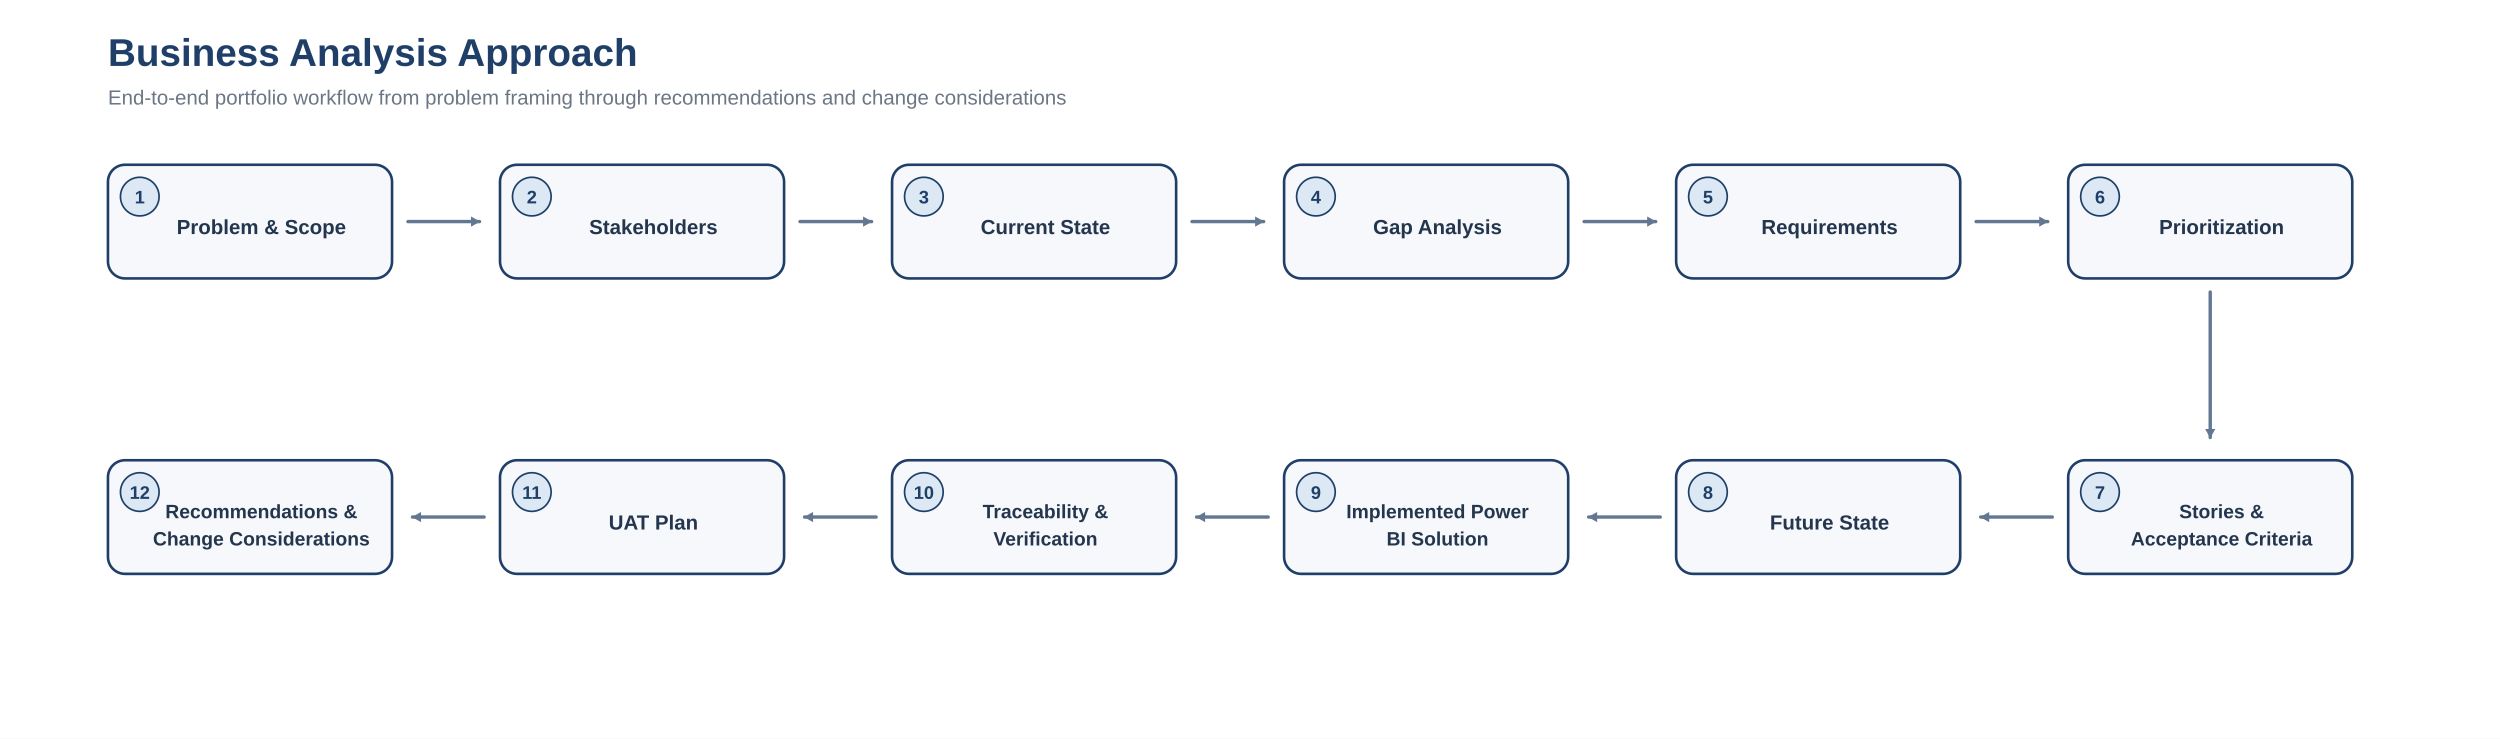
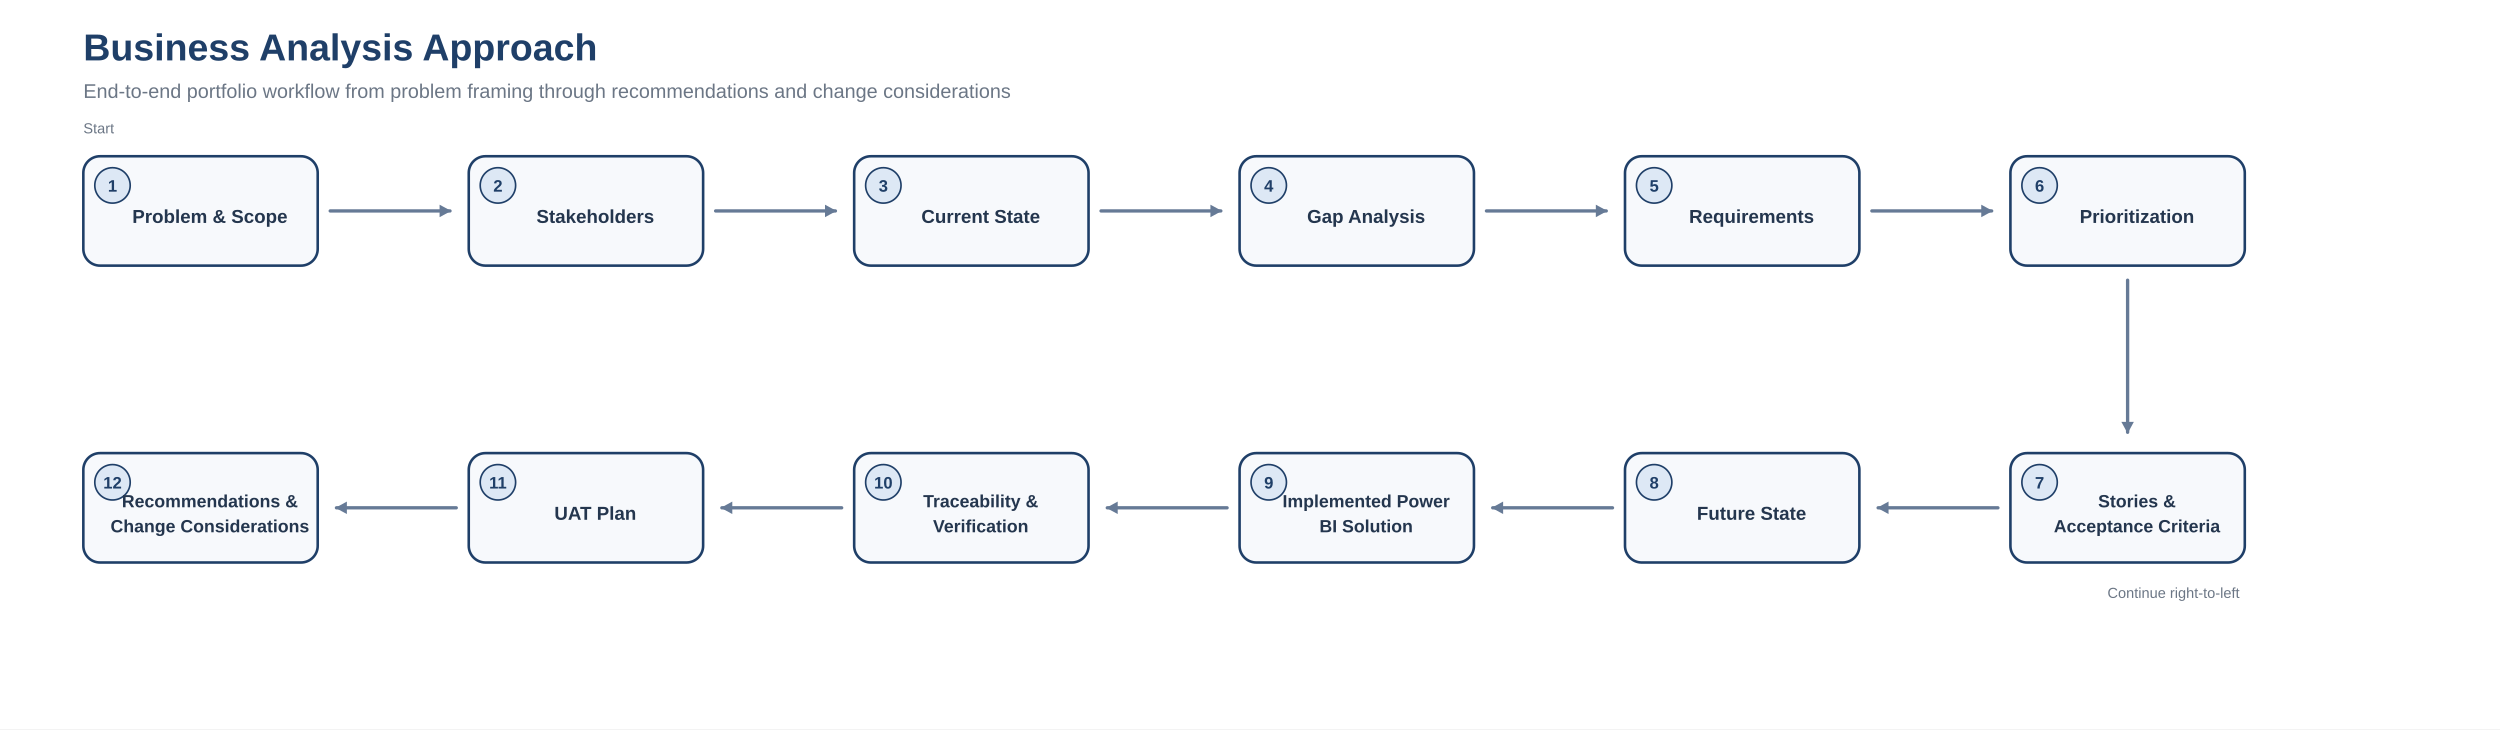
- <svg xmlns="http://www.w3.org/2000/svg" width="2200" height="650" viewBox="0 0 2200 650">
+ <svg xmlns="http://www.w3.org/2000/svg" width="2400" height="700" viewBox="0 0 2400 700">
  <rect width="100%" height="100%" fill="#FFFFFF" />
  <defs>
-     <marker id="arrow" markerWidth="9" markerHeight="9" refX="7.5" refY="4.5" orient="auto" markerUnits="userSpaceOnUse">
-       <path d="M0,0 L0,9 L8,4.5 z" fill="#637792" />
+     <marker id="arrow" markerWidth="12" markerHeight="12" refX="10" refY="6" orient="auto" markerUnits="userSpaceOnUse">
+       <path d="M0,0 L0,12 L11,6 z" fill="#667A96" />
    </marker>
  </defs>
-   <text x="95" y="58" font-family="Arial, sans-serif" font-size="34" font-weight="700" fill="#1F3F68">Business Analysis Approach</text>
-   <text x="95" y="92" font-family="Arial, sans-serif" font-size="18" fill="#6B7685">End-to-end portfolio workflow from problem framing through recommendations and change considerations</text>
-   <line x1="359" y1="195.0" x2="422" y2="195.0" stroke="#637792" stroke-width="3" stroke-linecap="round" marker-end="url(#arrow)" />
-   <line x1="704" y1="195.0" x2="767" y2="195.0" stroke="#637792" stroke-width="3" stroke-linecap="round" marker-end="url(#arrow)" />
-   <line x1="1049" y1="195.0" x2="1112" y2="195.0" stroke="#637792" stroke-width="3" stroke-linecap="round" marker-end="url(#arrow)" />
-   <line x1="1394" y1="195.0" x2="1457" y2="195.0" stroke="#637792" stroke-width="3" stroke-linecap="round" marker-end="url(#arrow)" />
-   <line x1="1739" y1="195.0" x2="1802" y2="195.0" stroke="#637792" stroke-width="3" stroke-linecap="round" marker-end="url(#arrow)" />
-   <line x1="1945.0" y1="257" x2="1945.0" y2="385" stroke="#637792" stroke-width="3" stroke-linecap="round" marker-end="url(#arrow)" />
-   <line x1="1806" y1="455.0" x2="1743" y2="455.0" stroke="#637792" stroke-width="3" stroke-linecap="round" marker-end="url(#arrow)" />
-   <line x1="1461" y1="455.0" x2="1398" y2="455.0" stroke="#637792" stroke-width="3" stroke-linecap="round" marker-end="url(#arrow)" />
-   <line x1="1116" y1="455.0" x2="1053" y2="455.0" stroke="#637792" stroke-width="3" stroke-linecap="round" marker-end="url(#arrow)" />
-   <line x1="771" y1="455.0" x2="708" y2="455.0" stroke="#637792" stroke-width="3" stroke-linecap="round" marker-end="url(#arrow)" />
-   <line x1="426" y1="455.0" x2="363" y2="455.0" stroke="#637792" stroke-width="3" stroke-linecap="round" marker-end="url(#arrow)" />
-   <rect x="95" y="145" width="250" height="100" rx="15" fill="#F6F8FB" stroke="#1F3F68" stroke-width="2.3" />
-   <circle cx="123" cy="173" r="17" fill="#DDE8F5" stroke="#1F3F68" stroke-width="1.5" />
-   <text x="123" y="179" text-anchor="middle" font-family="Arial, sans-serif" font-size="16" font-weight="700" fill="#1F3F68">1</text>
-   <text x="230.0" y="206" text-anchor="middle" font-family="Arial, sans-serif" font-size="18" font-weight="600" fill="#24364E">Problem &amp; Scope</text>
-   <rect x="440" y="145" width="250" height="100" rx="15" fill="#F6F8FB" stroke="#1F3F68" stroke-width="2.3" />
-   <circle cx="468" cy="173" r="17" fill="#DDE8F5" stroke="#1F3F68" stroke-width="1.5" />
-   <text x="468" y="179" text-anchor="middle" font-family="Arial, sans-serif" font-size="16" font-weight="700" fill="#1F3F68">2</text>
-   <text x="575.0" y="206" text-anchor="middle" font-family="Arial, sans-serif" font-size="18" font-weight="600" fill="#24364E">Stakeholders</text>
-   <rect x="785" y="145" width="250" height="100" rx="15" fill="#F6F8FB" stroke="#1F3F68" stroke-width="2.3" />
-   <circle cx="813" cy="173" r="17" fill="#DDE8F5" stroke="#1F3F68" stroke-width="1.5" />
-   <text x="813" y="179" text-anchor="middle" font-family="Arial, sans-serif" font-size="16" font-weight="700" fill="#1F3F68">3</text>
-   <text x="920.0" y="206" text-anchor="middle" font-family="Arial, sans-serif" font-size="18" font-weight="600" fill="#24364E">Current State</text>
-   <rect x="1130" y="145" width="250" height="100" rx="15" fill="#F6F8FB" stroke="#1F3F68" stroke-width="2.3" />
-   <circle cx="1158" cy="173" r="17" fill="#DDE8F5" stroke="#1F3F68" stroke-width="1.5" />
-   <text x="1158" y="179" text-anchor="middle" font-family="Arial, sans-serif" font-size="16" font-weight="700" fill="#1F3F68">4</text>
-   <text x="1265.0" y="206" text-anchor="middle" font-family="Arial, sans-serif" font-size="18" font-weight="600" fill="#24364E">Gap Analysis</text>
-   <rect x="1475" y="145" width="250" height="100" rx="15" fill="#F6F8FB" stroke="#1F3F68" stroke-width="2.3" />
-   <circle cx="1503" cy="173" r="17" fill="#DDE8F5" stroke="#1F3F68" stroke-width="1.5" />
-   <text x="1503" y="179" text-anchor="middle" font-family="Arial, sans-serif" font-size="16" font-weight="700" fill="#1F3F68">5</text>
-   <text x="1610.0" y="206" text-anchor="middle" font-family="Arial, sans-serif" font-size="18" font-weight="600" fill="#24364E">Requirements</text>
-   <rect x="1820" y="145" width="250" height="100" rx="15" fill="#F6F8FB" stroke="#1F3F68" stroke-width="2.3" />
-   <circle cx="1848" cy="173" r="17" fill="#DDE8F5" stroke="#1F3F68" stroke-width="1.5" />
-   <text x="1848" y="179" text-anchor="middle" font-family="Arial, sans-serif" font-size="16" font-weight="700" fill="#1F3F68">6</text>
-   <text x="1955.0" y="206" text-anchor="middle" font-family="Arial, sans-serif" font-size="18" font-weight="600" fill="#24364E">Prioritization</text>
-   <rect x="1820" y="405" width="250" height="100" rx="15" fill="#F6F8FB" stroke="#1F3F68" stroke-width="2.3" />
-   <circle cx="1848" cy="433" r="17" fill="#DDE8F5" stroke="#1F3F68" stroke-width="1.5" />
-   <text x="1848" y="439" text-anchor="middle" font-family="Arial, sans-serif" font-size="16" font-weight="700" fill="#1F3F68">7</text>
-   <text x="1955.0" y="456" text-anchor="middle" font-family="Arial, sans-serif" font-size="17" font-weight="600" fill="#24364E">Stories &amp;</text>
-   <text x="1955.0" y="480" text-anchor="middle" font-family="Arial, sans-serif" font-size="17" font-weight="600" fill="#24364E">Acceptance Criteria</text>
-   <rect x="1475" y="405" width="250" height="100" rx="15" fill="#F6F8FB" stroke="#1F3F68" stroke-width="2.3" />
-   <circle cx="1503" cy="433" r="17" fill="#DDE8F5" stroke="#1F3F68" stroke-width="1.5" />
-   <text x="1503" y="439" text-anchor="middle" font-family="Arial, sans-serif" font-size="16" font-weight="700" fill="#1F3F68">8</text>
-   <text x="1610.0" y="466" text-anchor="middle" font-family="Arial, sans-serif" font-size="18" font-weight="600" fill="#24364E">Future State</text>
-   <rect x="1130" y="405" width="250" height="100" rx="15" fill="#F6F8FB" stroke="#1F3F68" stroke-width="2.3" />
-   <circle cx="1158" cy="433" r="17" fill="#DDE8F5" stroke="#1F3F68" stroke-width="1.5" />
-   <text x="1158" y="439" text-anchor="middle" font-family="Arial, sans-serif" font-size="16" font-weight="700" fill="#1F3F68">9</text>
-   <text x="1265.0" y="456" text-anchor="middle" font-family="Arial, sans-serif" font-size="17" font-weight="600" fill="#24364E">Implemented Power</text>
-   <text x="1265.0" y="480" text-anchor="middle" font-family="Arial, sans-serif" font-size="17" font-weight="600" fill="#24364E">BI Solution</text>
-   <rect x="785" y="405" width="250" height="100" rx="15" fill="#F6F8FB" stroke="#1F3F68" stroke-width="2.3" />
-   <circle cx="813" cy="433" r="17" fill="#DDE8F5" stroke="#1F3F68" stroke-width="1.5" />
-   <text x="813" y="439" text-anchor="middle" font-family="Arial, sans-serif" font-size="16" font-weight="700" fill="#1F3F68">10</text>
-   <text x="920.0" y="456" text-anchor="middle" font-family="Arial, sans-serif" font-size="17" font-weight="600" fill="#24364E">Traceability &amp;</text>
-   <text x="920.0" y="480" text-anchor="middle" font-family="Arial, sans-serif" font-size="17" font-weight="600" fill="#24364E">Verification</text>
-   <rect x="440" y="405" width="250" height="100" rx="15" fill="#F6F8FB" stroke="#1F3F68" stroke-width="2.3" />
-   <circle cx="468" cy="433" r="17" fill="#DDE8F5" stroke="#1F3F68" stroke-width="1.5" />
-   <text x="468" y="439" text-anchor="middle" font-family="Arial, sans-serif" font-size="16" font-weight="700" fill="#1F3F68">11</text>
-   <text x="575.0" y="466" text-anchor="middle" font-family="Arial, sans-serif" font-size="18" font-weight="600" fill="#24364E">UAT Plan</text>
-   <rect x="95" y="405" width="250" height="100" rx="15" fill="#F6F8FB" stroke="#1F3F68" stroke-width="2.3" />
-   <circle cx="123" cy="433" r="17" fill="#DDE8F5" stroke="#1F3F68" stroke-width="1.5" />
-   <text x="123" y="439" text-anchor="middle" font-family="Arial, sans-serif" font-size="16" font-weight="700" fill="#1F3F68">12</text>
-   <text x="230.0" y="456" text-anchor="middle" font-family="Arial, sans-serif" font-size="17" font-weight="600" fill="#24364E">Recommendations &amp;</text>
-   <text x="230.0" y="480" text-anchor="middle" font-family="Arial, sans-serif" font-size="17" font-weight="600" fill="#24364E">Change Considerations</text>
+   <text x="80" y="58" font-family="Arial, sans-serif" font-size="36" font-weight="700" fill="#1F3F68">Business Analysis Approach</text>
+   <text x="80" y="94" font-family="Arial, sans-serif" font-size="19" fill="#6B7685">End-to-end portfolio workflow from problem framing through recommendations and change considerations</text>
+   <line x1="317" y1="202.5" x2="432" y2="202.5" stroke="#667A96" stroke-width="3.2" stroke-linecap="round" marker-end="url(#arrow)" />
+   <line x1="687" y1="202.5" x2="802" y2="202.5" stroke="#667A96" stroke-width="3.2" stroke-linecap="round" marker-end="url(#arrow)" />
+   <line x1="1057" y1="202.5" x2="1172" y2="202.5" stroke="#667A96" stroke-width="3.2" stroke-linecap="round" marker-end="url(#arrow)" />
+   <line x1="1427" y1="202.5" x2="1542" y2="202.5" stroke="#667A96" stroke-width="3.2" stroke-linecap="round" marker-end="url(#arrow)" />
+   <line x1="1797" y1="202.5" x2="1912" y2="202.5" stroke="#667A96" stroke-width="3.2" stroke-linecap="round" marker-end="url(#arrow)" />
+   <line x1="2042.5" y1="269" x2="2042.5" y2="415" stroke="#667A96" stroke-width="3.2" stroke-linecap="round" marker-end="url(#arrow)" />
+   <line x1="1918" y1="487.5" x2="1803" y2="487.5" stroke="#667A96" stroke-width="3.2" stroke-linecap="round" marker-end="url(#arrow)" />
+   <line x1="1548" y1="487.5" x2="1433" y2="487.5" stroke="#667A96" stroke-width="3.2" stroke-linecap="round" marker-end="url(#arrow)" />
+   <line x1="1178" y1="487.5" x2="1063" y2="487.5" stroke="#667A96" stroke-width="3.2" stroke-linecap="round" marker-end="url(#arrow)" />
+   <line x1="808" y1="487.5" x2="693" y2="487.5" stroke="#667A96" stroke-width="3.2" stroke-linecap="round" marker-end="url(#arrow)" />
+   <line x1="438" y1="487.5" x2="323" y2="487.5" stroke="#667A96" stroke-width="3.2" stroke-linecap="round" marker-end="url(#arrow)" />
+   <rect x="80" y="150" width="225" height="105" rx="16" fill="#F7F9FC" stroke="#1F3F68" stroke-width="2.5" />
+   <circle cx="108" cy="178" r="17" fill="#DDE8F5" stroke="#1F3F68" stroke-width="1.6" />
+   <text x="108" y="184" text-anchor="middle" font-family="Arial, sans-serif" font-size="16" font-weight="700" fill="#1F3F68">1</text>
+   <text x="201.5" y="214" text-anchor="middle" font-family="Arial, sans-serif" font-size="18" font-weight="600" fill="#24364E">Problem &amp; Scope</text>
+   <rect x="450" y="150" width="225" height="105" rx="16" fill="#F7F9FC" stroke="#1F3F68" stroke-width="2.5" />
+   <circle cx="478" cy="178" r="17" fill="#DDE8F5" stroke="#1F3F68" stroke-width="1.6" />
+   <text x="478" y="184" text-anchor="middle" font-family="Arial, sans-serif" font-size="16" font-weight="700" fill="#1F3F68">2</text>
+   <text x="571.5" y="214" text-anchor="middle" font-family="Arial, sans-serif" font-size="18" font-weight="600" fill="#24364E">Stakeholders</text>
+   <rect x="820" y="150" width="225" height="105" rx="16" fill="#F7F9FC" stroke="#1F3F68" stroke-width="2.5" />
+   <circle cx="848" cy="178" r="17" fill="#DDE8F5" stroke="#1F3F68" stroke-width="1.6" />
+   <text x="848" y="184" text-anchor="middle" font-family="Arial, sans-serif" font-size="16" font-weight="700" fill="#1F3F68">3</text>
+   <text x="941.5" y="214" text-anchor="middle" font-family="Arial, sans-serif" font-size="18" font-weight="600" fill="#24364E">Current State</text>
+   <rect x="1190" y="150" width="225" height="105" rx="16" fill="#F7F9FC" stroke="#1F3F68" stroke-width="2.5" />
+   <circle cx="1218" cy="178" r="17" fill="#DDE8F5" stroke="#1F3F68" stroke-width="1.6" />
+   <text x="1218" y="184" text-anchor="middle" font-family="Arial, sans-serif" font-size="16" font-weight="700" fill="#1F3F68">4</text>
+   <text x="1311.5" y="214" text-anchor="middle" font-family="Arial, sans-serif" font-size="18" font-weight="600" fill="#24364E">Gap Analysis</text>
+   <rect x="1560" y="150" width="225" height="105" rx="16" fill="#F7F9FC" stroke="#1F3F68" stroke-width="2.5" />
+   <circle cx="1588" cy="178" r="17" fill="#DDE8F5" stroke="#1F3F68" stroke-width="1.6" />
+   <text x="1588" y="184" text-anchor="middle" font-family="Arial, sans-serif" font-size="16" font-weight="700" fill="#1F3F68">5</text>
+   <text x="1681.5" y="214" text-anchor="middle" font-family="Arial, sans-serif" font-size="18" font-weight="600" fill="#24364E">Requirements</text>
+   <rect x="1930" y="150" width="225" height="105" rx="16" fill="#F7F9FC" stroke="#1F3F68" stroke-width="2.5" />
+   <circle cx="1958" cy="178" r="17" fill="#DDE8F5" stroke="#1F3F68" stroke-width="1.6" />
+   <text x="1958" y="184" text-anchor="middle" font-family="Arial, sans-serif" font-size="16" font-weight="700" fill="#1F3F68">6</text>
+   <text x="2051.5" y="214" text-anchor="middle" font-family="Arial, sans-serif" font-size="18" font-weight="600" fill="#24364E">Prioritization</text>
+   <rect x="1930" y="435" width="225" height="105" rx="16" fill="#F7F9FC" stroke="#1F3F68" stroke-width="2.5" />
+   <circle cx="1958" cy="463" r="17" fill="#DDE8F5" stroke="#1F3F68" stroke-width="1.6" />
+   <text x="1958" y="469" text-anchor="middle" font-family="Arial, sans-serif" font-size="16" font-weight="700" fill="#1F3F68">7</text>
+   <text x="2051.5" y="487" text-anchor="middle" font-family="Arial, sans-serif" font-size="17" font-weight="600" fill="#24364E">Stories &amp;</text>
+   <text x="2051.5" y="511" text-anchor="middle" font-family="Arial, sans-serif" font-size="17" font-weight="600" fill="#24364E">Acceptance Criteria</text>
+   <rect x="1560" y="435" width="225" height="105" rx="16" fill="#F7F9FC" stroke="#1F3F68" stroke-width="2.5" />
+   <circle cx="1588" cy="463" r="17" fill="#DDE8F5" stroke="#1F3F68" stroke-width="1.6" />
+   <text x="1588" y="469" text-anchor="middle" font-family="Arial, sans-serif" font-size="16" font-weight="700" fill="#1F3F68">8</text>
+   <text x="1681.5" y="499" text-anchor="middle" font-family="Arial, sans-serif" font-size="18" font-weight="600" fill="#24364E">Future State</text>
+   <rect x="1190" y="435" width="225" height="105" rx="16" fill="#F7F9FC" stroke="#1F3F68" stroke-width="2.5" />
+   <circle cx="1218" cy="463" r="17" fill="#DDE8F5" stroke="#1F3F68" stroke-width="1.6" />
+   <text x="1218" y="469" text-anchor="middle" font-family="Arial, sans-serif" font-size="16" font-weight="700" fill="#1F3F68">9</text>
+   <text x="1311.5" y="487" text-anchor="middle" font-family="Arial, sans-serif" font-size="17" font-weight="600" fill="#24364E">Implemented Power</text>
+   <text x="1311.5" y="511" text-anchor="middle" font-family="Arial, sans-serif" font-size="17" font-weight="600" fill="#24364E">BI Solution</text>
+   <rect x="820" y="435" width="225" height="105" rx="16" fill="#F7F9FC" stroke="#1F3F68" stroke-width="2.5" />
+   <circle cx="848" cy="463" r="17" fill="#DDE8F5" stroke="#1F3F68" stroke-width="1.6" />
+   <text x="848" y="469" text-anchor="middle" font-family="Arial, sans-serif" font-size="16" font-weight="700" fill="#1F3F68">10</text>
+   <text x="941.5" y="487" text-anchor="middle" font-family="Arial, sans-serif" font-size="17" font-weight="600" fill="#24364E">Traceability &amp;</text>
+   <text x="941.5" y="511" text-anchor="middle" font-family="Arial, sans-serif" font-size="17" font-weight="600" fill="#24364E">Verification</text>
+   <rect x="450" y="435" width="225" height="105" rx="16" fill="#F7F9FC" stroke="#1F3F68" stroke-width="2.5" />
+   <circle cx="478" cy="463" r="17" fill="#DDE8F5" stroke="#1F3F68" stroke-width="1.6" />
+   <text x="478" y="469" text-anchor="middle" font-family="Arial, sans-serif" font-size="16" font-weight="700" fill="#1F3F68">11</text>
+   <text x="571.5" y="499" text-anchor="middle" font-family="Arial, sans-serif" font-size="18" font-weight="600" fill="#24364E">UAT Plan</text>
+   <rect x="80" y="435" width="225" height="105" rx="16" fill="#F7F9FC" stroke="#1F3F68" stroke-width="2.5" />
+   <circle cx="108" cy="463" r="17" fill="#DDE8F5" stroke="#1F3F68" stroke-width="1.6" />
+   <text x="108" y="469" text-anchor="middle" font-family="Arial, sans-serif" font-size="16" font-weight="700" fill="#1F3F68">12</text>
+   <text x="201.5" y="487" text-anchor="middle" font-family="Arial, sans-serif" font-size="17" font-weight="600" fill="#24364E">Recommendations &amp;</text>
+   <text x="201.5" y="511" text-anchor="middle" font-family="Arial, sans-serif" font-size="17" font-weight="600" fill="#24364E">Change Considerations</text>
+   <text x="80" y="128" font-family="Arial, sans-serif" font-size="14" fill="#6B7685">Start</text>
+   <text x="2150" y="574" text-anchor="end" font-family="Arial, sans-serif" font-size="14" fill="#6B7685">Continue right-to-left</text>
</svg>
